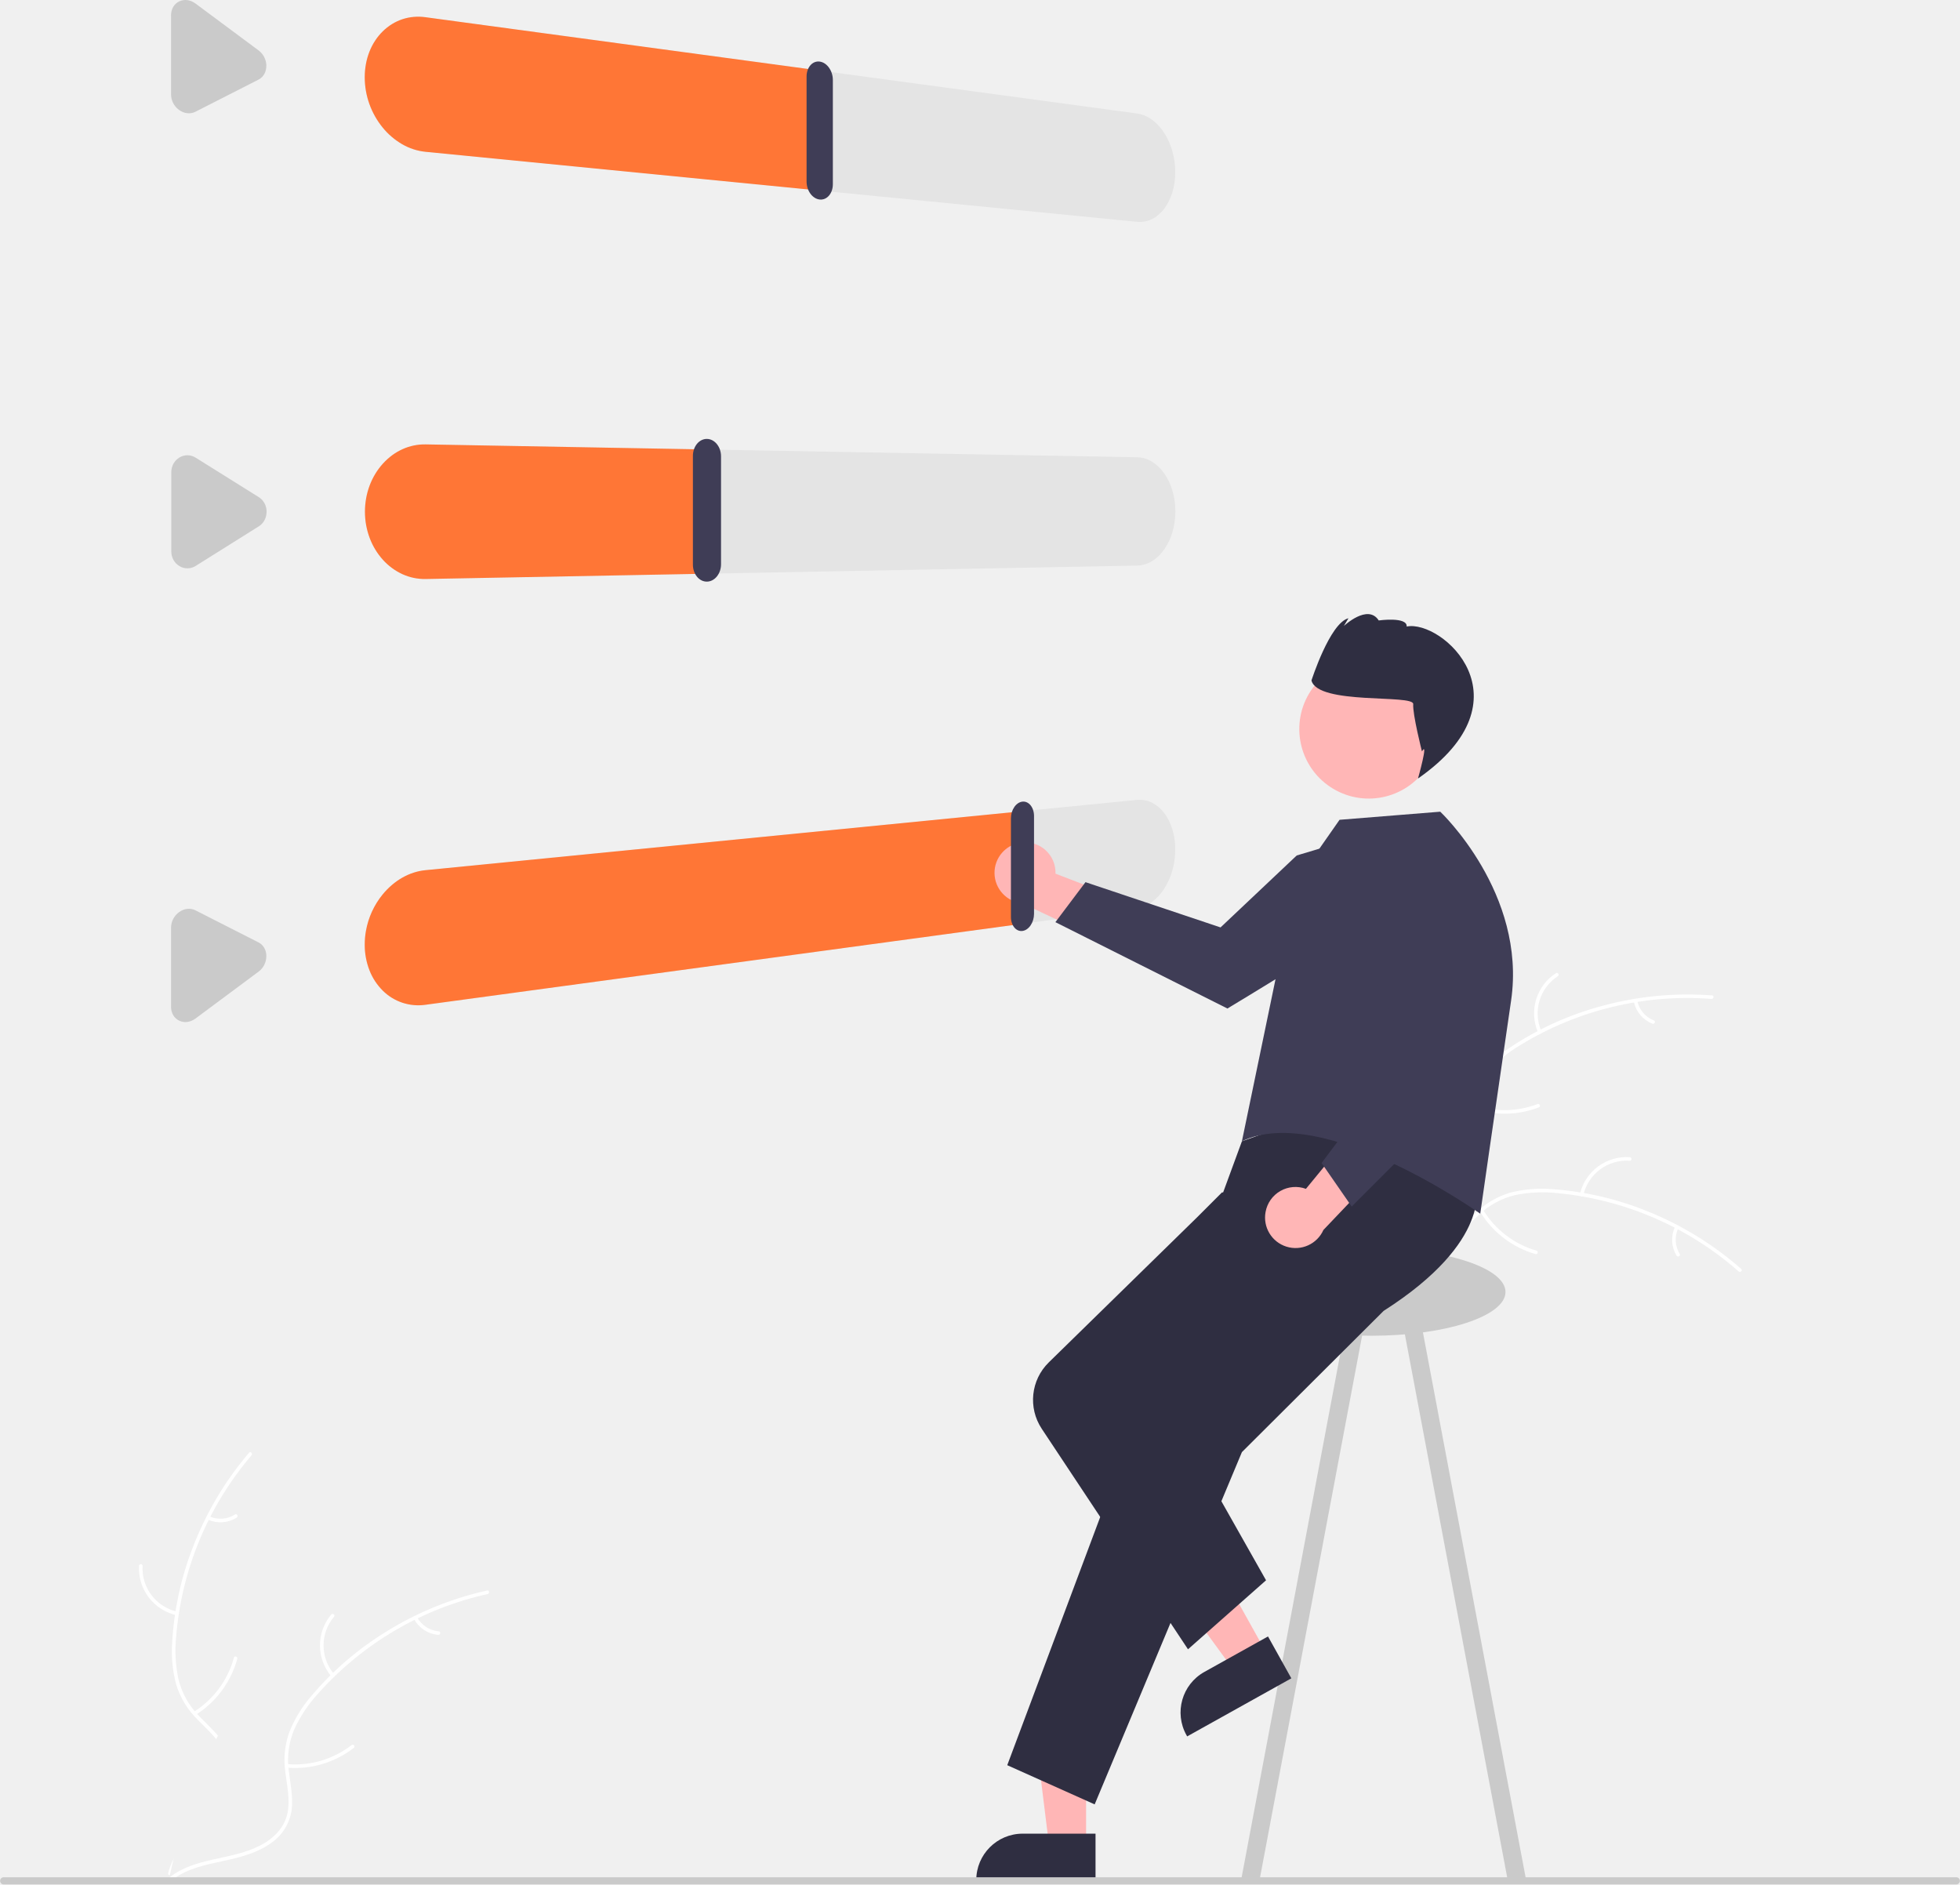
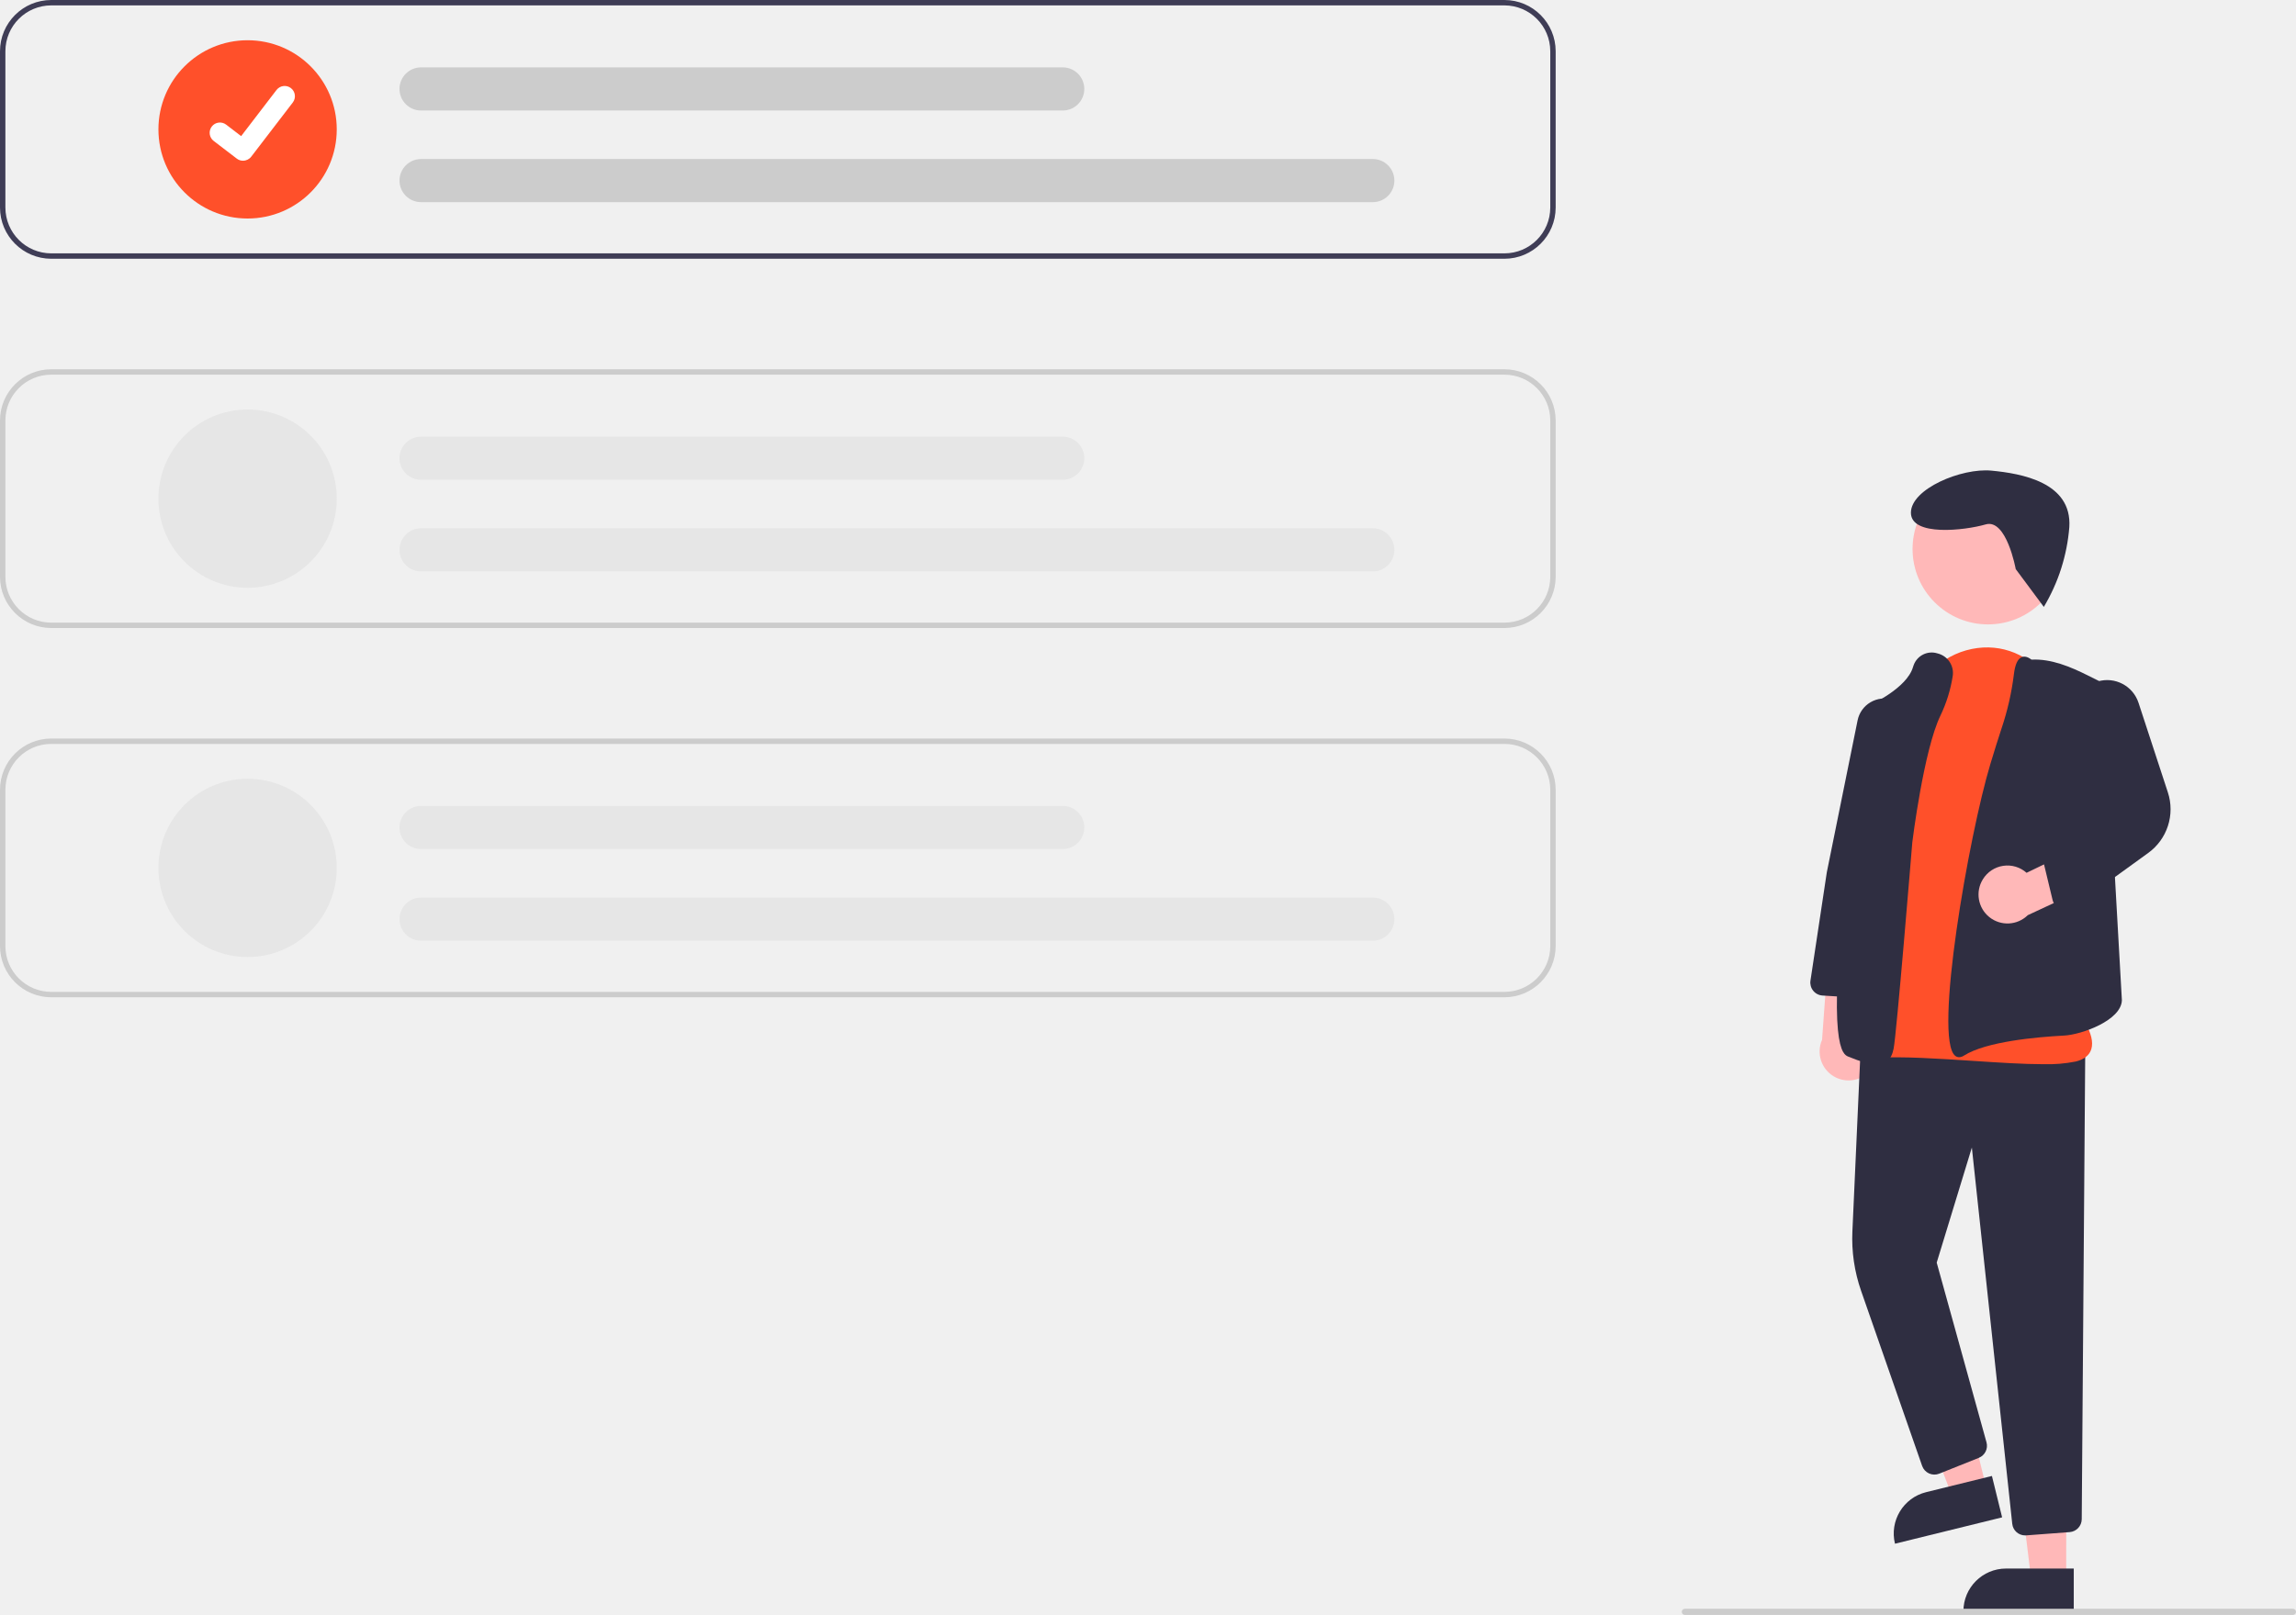
- <svg xmlns="http://www.w3.org/2000/svg" id="bc457e6d-8992-4eba-9feb-a168cf120bbe" data-name="Layer 1" width="649.675" height="624.542" viewBox="0 0 649.675 624.542">
-   <path d="M766.197,469.757c23.206-13.572,54.13-16.408,76.483-1.473a123.863,123.863,0,0,0-67.544,51.668c-6.025,9.53-11.734,20.757-22.434,24.311-6.658,2.212-14.089.848-20.41-2.194-6.321-3.043-11.741-7.64-17.084-12.187l-1.706-.394C726.412,505.908,742.991,483.329,766.197,469.757Z" transform="translate(-275.1623 -137.7292)" fill="#f0f0f0" />
-   <path d="M842.433,468.791a105.87,105.87,0,0,0-63.317,15.293,45.591,45.591,0,0,0-11.024,9.084,26.148,26.148,0,0,0-5.683,12.534c-.777,4.285-1.076,8.758-2.882,12.779a16.011,16.011,0,0,1-9.907,8.562c-5.344,1.756-10.999,1.487-16.521,1.031-6.131-.505-12.491-1.128-18.361,1.154-.711.276-1.099-.843-.388-1.119,10.213-3.97,21.168.513,31.657-1.375,4.894-.881,9.553-3.243,11.967-7.772,2.111-3.961,2.423-8.573,3.173-12.918a27.902,27.902,0,0,1,5.1-12.462,42.148,42.148,0,0,1,10.634-9.475,102.713,102.713,0,0,1,29.35-13.004,107.747,107.747,0,0,1,36.432-3.473c.758.058.524,1.22-.23,1.163Z" transform="translate(-275.1623 -137.7292)" fill="#fff" />
-   <path d="M785.005,479.981a15.884,15.884,0,0,1,5.871-19.712c.64-.414,1.313.562.672.976a14.708,14.708,0,0,0-5.424,18.348c.311.696-.811,1.081-1.119.388Z" transform="translate(-275.1623 -137.7292)" fill="#fff" />
-   <path d="M762.517,503.477a30.615,30.615,0,0,0,22.311.148c.712-.274,1.1.846.388,1.119a31.844,31.844,0,0,1-23.216-.201c-.709-.285-.188-1.35.517-1.066Z" transform="translate(-275.1623 -137.7292)" fill="#fff" />
-   <path d="M817.863,469.43a8.991,8.991,0,0,0,5.52,6.505c.712.276.191,1.34-.517,1.066a10.075,10.075,0,0,1-6.122-7.183.612.612,0,0,1,.365-.754.595.595,0,0,1,.754.365Z" transform="translate(-275.1623 -137.7292)" fill="#fff" />
-   <path d="M851.946,558.833c-.449-.16-.899-.319-1.357-.473a118.408,118.408,0,0,0-18.586-4.845c-.487-.093-.982-.181-1.471-.26a124.827,124.827,0,0,0-45.946,1.011,121.223,121.223,0,0,0-17.68,5.163c-7.946,2.993-16.324,6.87-24.553,7.058a20.795,20.795,0,0,1-2.573-.072L713.153,531.601c-.021-.109-.05-.213-.071-.323l-1.127-1.341c.289-.132.591-.264.88-.396.167-.078.341-.147.508-.225.113-.049.227-.098.327-.149.038-.017.076-.033.105-.043.1-.051.197-.088.289-.132q2.534-1.107,5.092-2.182c.008-.006.008-.006.022-.004,13.008-5.429,26.583-9.819,40.393-12.009.416-.066.839-.138,1.266-.188a115.674,115.674,0,0,1,18.83-1.322,102.261,102.261,0,0,1,10.325.677,85.037,85.037,0,0,1,25.589,7.219c16.143,7.444,29.726,19.969,35.905,36.393C851.644,557.994,851.796,558.407,851.946,558.833Z" transform="translate(-275.1623 -137.7292)" fill="#f0f0f0" />
-   <path d="M851.444,559.093A105.87,105.87,0,0,0,791.682,533.182a45.591,45.591,0,0,0-14.271.616,26.149,26.149,0,0,0-12.083,6.586c-3.2,2.953-6.132,6.345-9.995,8.468a16.011,16.011,0,0,1-13.065.872c-5.324-1.815-9.678-5.435-13.812-9.123-4.591-4.095-9.294-8.421-15.355-10.133-.734-.207-.369-1.335.364-1.128,10.545,2.979,16.592,13.154,26.104,17.961,4.438,2.243,9.58,3.162,14.234.999,4.07-1.892,7.096-5.386,10.311-8.404a27.903,27.903,0,0,1,11.575-6.88,42.148,42.148,0,0,1,14.195-1.163,102.713,102.713,0,0,1,31.264,7.288,107.747,107.747,0,0,1,31.18,19.161c.571.503-.316,1.29-.883.79Z" transform="translate(-275.1623 -137.7292)" fill="#fff" />
-   <path d="M798.854,533.452a15.884,15.884,0,0,1,16.556-12.204.593.593,0,0,1-.051,1.184,14.708,14.708,0,0,0-15.377,11.384c-.171.743-1.298.375-1.128-.364Z" transform="translate(-275.1623 -137.7292)" fill="#fff" />
-   <path d="M766.753,538.674a30.615,30.615,0,0,0,17.725,13.55c.734.21.369,1.337-.364,1.128a31.844,31.844,0,0,1-18.416-14.138c-.394-.654.663-1.191,1.055-.54Z" transform="translate(-275.1623 -137.7292)" fill="#fff" />
-   <path d="M831.442,544.811a8.991,8.991,0,0,0,.491,8.517c.402.649-.655,1.185-1.055.54a10.075,10.075,0,0,1-.564-9.421.612.612,0,0,1,.746-.382.595.595,0,0,1,.382.746Z" transform="translate(-275.1623 -137.7292)" fill="#fff" />
-   <path d="M314.35,682.2c2.723-26.745,18.667-53.393,43.91-62.639a123.863,123.863,0,0,0,1.901,85.019c4.144,10.486,9.845,21.717,6.406,32.454-2.14,6.681-7.623,11.879-13.808,15.19-6.185,3.311-13.094,4.978-19.917,6.612l-1.324,1.146C320.087,735.649,311.627,708.945,314.35,682.2Z" transform="translate(-275.1623 -137.7292)" fill="#f0f0f0" />
-   <path d="M358.523,620.059A105.87,105.87,0,0,0,333.538,680.214a45.591,45.591,0,0,0,.836,14.26,26.148,26.148,0,0,0,6.772,11.98c3.002,3.154,6.439,6.034,8.622,9.863a16.011,16.011,0,0,1,1.073,13.05c-1.733,5.351-5.285,9.76-8.909,13.951-4.023,4.653-8.276,9.423-9.895,15.51-.196.737-1.329.39-1.133-.346,2.816-10.589,12.897-16.793,17.556-26.378,2.174-4.473,3.014-9.627.779-14.248-1.954-4.04-5.495-7.012-8.563-10.18a27.902,27.902,0,0,1-7.058-11.467,42.148,42.148,0,0,1-1.382-14.175,102.712,102.712,0,0,1,6.804-31.373,107.747,107.747,0,0,1,18.678-31.472c.494-.578,1.294.296.804.871Z" transform="translate(-275.1623 -137.7292)" fill="#fff" />
-   <path d="M333.697,673.038a15.884,15.884,0,0,1-12.458-16.365.593.593,0,0,1,1.185.033,14.708,14.708,0,0,0,11.62,15.2c.745.16.395,1.292-.346,1.133Z" transform="translate(-275.1623 -137.7292)" fill="#fff" />
-   <path d="M339.414,705.055a30.615,30.615,0,0,0,13.275-17.932c.199-.737,1.332-.39,1.133.346a31.844,31.844,0,0,1-13.852,18.632c-.648.404-1.201-.644-.556-1.046Z" transform="translate(-275.1623 -137.7292)" fill="#fff" />
-   <path d="M344.551,640.279a8.991,8.991,0,0,0,8.509-.622c.643-.412,1.195.637.556,1.046a10.075,10.075,0,0,1-9.411.709.612.612,0,0,1-.393-.74.595.595,0,0,1,.74-.393Z" transform="translate(-275.1623 -137.7292)" fill="#fff" />
-   <path d="M436.855,665.471c-.394.269-.788.538-1.182.817a118.407,118.407,0,0,0-14.873,12.154c-.363.338-.725.686-1.077,1.034a124.827,124.827,0,0,0-26.276,37.705,121.223,121.223,0,0,0-6.256,17.324c-2.268,8.183-4.077,17.235-8.778,23.991a20.795,20.795,0,0,1-1.575,2.036l-43.819.976c-.101-.048-.202-.086-.303-.133l-1.748.119c.063-.311.136-.633.199-.945.036-.181.082-.362.118-.543.027-.121.055-.241.072-.352.009-.04.018-.08.027-.111.018-.11.046-.211.063-.311q.6-2.699,1.24-5.399c-0-.01-0-.01.009-.02,3.286-13.707,7.745-27.259,14.119-39.704.192-.374.383-.759.595-1.134A115.674,115.674,0,0,1,357.448,696.988a102.261,102.261,0,0,1,6.635-7.94A85.037,85.037,0,0,1,385.002,672.638c15.531-8.648,33.656-12.233,50.565-7.538C435.999,665.22,436.423,665.341,436.855,665.471Z" transform="translate(-275.1623 -137.7292)" fill="#f0f0f0" />
-   <path d="M436.769,666.03a105.87,105.87,0,0,0-56.167,32.988,45.592,45.592,0,0,0-7.918,11.889,26.149,26.149,0,0,0-1.806,13.643c.498,4.326,1.508,8.694.946,13.066a16.011,16.011,0,0,1-7,11.066c-4.605,3.229-10.096,4.611-15.513,5.776-6.014,1.293-12.282,2.541-17.238,6.426-.601.471-1.296-.489-.696-.959,8.624-6.759,20.408-5.644,29.899-10.492,4.429-2.262,8.203-5.872,9.2-10.907.872-4.402-.166-8.907-.708-13.283a27.902,27.902,0,0,1,1.269-13.406,42.148,42.148,0,0,1,7.431-12.15,102.713,102.713,0,0,1,24.322-20.953,107.747,107.747,0,0,1,33.862-13.883c.743-.165.855,1.016.117,1.179Z" transform="translate(-275.1623 -137.7292)" fill="#fff" />
-   <path d="M385.05,693.384a15.884,15.884,0,0,1-.094-20.568c.493-.582,1.42.157.926.739a14.708,14.708,0,0,0,.127,19.132c.499.576-.463,1.269-.959.696Z" transform="translate(-275.1623 -137.7292)" fill="#fff" />
-   <path d="M370.337,722.389a30.615,30.615,0,0,0,21.396-6.325c.602-.469,1.298.491.696.959a31.844,31.844,0,0,1-22.278,6.537c-.761-.067-.571-1.237.186-1.17Z" transform="translate(-275.1623 -137.7292)" fill="#fff" />
-   <path d="M413.44,673.762a8.991,8.991,0,0,0,7.168,4.626c.761.058.571,1.228-.186,1.17a10.075,10.075,0,0,1-7.941-5.1.612.612,0,0,1,.131-.827.595.595,0,0,1,.827.131Z" transform="translate(-275.1623 -137.7292)" fill="#fff" />
-   <g id="a319387a-1074-4617-a9d7-8c11a1aba957" data-name="Group 1">
-     <path id="a64f6941-3d46-45f6-b9a5-e3f4c7441463" data-name="Path 1" d="M652.068,211.239l-235.885-23.202a19.356,19.356,0,0,1-7.747-2.529,23.475,23.475,0,0,1-6.407-5.48,26.432,26.432,0,0,1-5.97-16.648,24.494,24.494,0,0,1,.393-4.409,22.071,22.071,0,0,1,1.153-4.079,20.066,20.066,0,0,1,1.872-3.648,18.693,18.693,0,0,1,2.549-3.12,17.388,17.388,0,0,1,3.084-2.421,16.345,16.345,0,0,1,7.171-2.371,17.581,17.581,0,0,1,3.9.1l235.887,31.908a10.9,10.9,0,0,1,4.959,2.077,16.391,16.391,0,0,1,4.017,4.352,22.493,22.493,0,0,1,2.692,5.987,25.378,25.378,0,0,1,.984,7.011,24.548,24.548,0,0,1-.24,3.454,21.703,21.703,0,0,1-.706,3.222,18.666,18.666,0,0,1-1.151,2.92,15.784,15.784,0,0,1-1.577,2.547,12.858,12.858,0,0,1-1.925,2.037,10.412,10.412,0,0,1-2.173,1.42,9.054,9.054,0,0,1-4.881.871Z" transform="translate(-275.1623 -137.7292)" fill="#e4e4e4" />
-     <path id="f573f903-41a4-475b-90ae-b1e8d0598757" data-name="Path 2" d="M547.224,200.927l-131.041-12.89a19.356,19.356,0,0,1-7.747-2.529,23.475,23.475,0,0,1-6.407-5.48,26.432,26.432,0,0,1-5.97-16.648,24.494,24.494,0,0,1,.393-4.409,22.071,22.071,0,0,1,1.153-4.079,20.066,20.066,0,0,1,1.872-3.648,18.693,18.693,0,0,1,2.549-3.12,17.388,17.388,0,0,1,3.084-2.421,16.345,16.345,0,0,1,7.171-2.371,17.581,17.581,0,0,1,3.9.1l131.04,17.729Z" transform="translate(-275.1623 -137.7292)" fill="#ff7636" />
-     <path id="b9dc6a73-2ff5-489e-a572-426ec7a03266" data-name="Path 3" d="M546.889,203.856a3.866,3.866,0,0,1-1.7-.6,5.177,5.177,0,0,1-1.386-1.313,6.526,6.526,0,0,1-.94-1.847,7.057,7.057,0,0,1-.346-2.182v-34.846a6.323,6.323,0,0,1,.345-2.1,4.88,4.88,0,0,1,.941-1.625,3.693,3.693,0,0,1,1.39-1,3.323,3.323,0,0,1,1.7-.2,4.007,4.007,0,0,1,1.69.666,5.458,5.458,0,0,1,1.374,1.37,6.8,6.8,0,0,1,.928,1.87,7.163,7.163,0,0,1,.34,2.177v34.565a6.425,6.425,0,0,1-.34,2.1,5.1,5.1,0,0,1-.928,1.652,3.879,3.879,0,0,1-1.378,1.045A3.365,3.365,0,0,1,546.889,203.856Z" transform="translate(-275.1623 -137.7292)" fill="#3f3d56" />
-     <path id="b44bc342-b83f-44d8-9fe9-a8f7383873d1" data-name="Path 4" d="M337.269,175.253a5.175,5.175,0,0,1-.693-.119,5.475,5.475,0,0,1-.687-.216,5.837,5.837,0,0,1-.672-.311,6.249,6.249,0,0,1-.65-.406,6.47,6.47,0,0,1-2.526-3.715,6.353,6.353,0,0,1-.185-1.525v-26.166a5.835,5.835,0,0,1,.185-1.479,5.077,5.077,0,0,1,.535-1.3,4.6,4.6,0,0,1,1.992-1.825,4.708,4.708,0,0,1,1.321-.407,4.9,4.9,0,0,1,1.38-.012,5.428,5.428,0,0,1,1.377.374,6.2,6.2,0,0,1,1.312.75l20.898,15.525a6.391,6.391,0,0,1,1.02.948,6.463,6.463,0,0,1,1.311,2.4,6.385,6.385,0,0,1,.245,1.361.87.87,0,0,0,.007.11.435.435,0,0,1,0,.11v.221a5.857,5.857,0,0,1-.176,1.445,5.11,5.11,0,0,1-.51,1.273,4.647,4.647,0,0,1-.815,1.05,4.542,4.542,0,0,1-1.082.776l-20.9,10.641a4.82,4.82,0,0,1-.645.271,4.771,4.771,0,0,1-.668.173,4.82,4.82,0,0,1-.684.075A4.948,4.948,0,0,1,337.269,175.253Z" transform="translate(-275.1623 -137.7292)" fill="#cacaca" />
+ <svg xmlns="http://www.w3.org/2000/svg" width="747.62" height="526" viewBox="0 0 747.62 526" id="currentIllo" class="injected-svg DownloadModal__ImageFile-sc-p17csy-5 iIfSkb grid_media">
+   <g id="Group_33" data-name="Group 33" transform="translate(-227 -187)">
+     <path id="Path_498-2103" data-name="Path 498" d="M835.627,535.188a9.377,9.377,0,0,0-3.1-14.04l1.853-21.348-12.7-4.29-2.194,30.184a9.428,9.428,0,0,0,16.138,9.495Z" transform="translate(0.81)" fill="#ffb8b8" />
+     <path id="Path_499-2104" data-name="Path 499" d="M672.8,514.162H661.373l-5.437-44.1h16.873Z" transform="translate(227 187)" fill="#ffb8b8" />
+     <path id="Path_500-2105" data-name="Path 500" d="M653.207,510.894h22.048v13.882h-35.93a13.882,13.882,0,0,1,13.882-13.882Z" transform="translate(227 187)" fill="#2f2e41" />
+     <path id="Path_501-2106" data-name="Path 501" d="M646.855,484.9l-11.1,2.728-15.806-41.523,16.385-4.027Z" transform="translate(227 187)" fill="#ffb8b8" />
+     <path id="Path_502-2107" data-name="Path 502" d="M854.772,672.232H876.82v13.882H840.89a13.882,13.882,0,0,1,13.882-13.882Z" transform="matrix(0.971, -0.239, 0.239, 0.971, -136.446, 224.563)" fill="#2f2e41" />
+     <path id="Path_503-2108" data-name="Path 503" d="M885.615,687.1a4.21,4.21,0,0,1-4.2-3.779L868.263,560.771l-11.447,37.476,16.213,58.533a4.225,4.225,0,0,1-2.505,5.056l-12.89,5.156a4.23,4.23,0,0,1-5.565-2.536L832.2,607.448a51.611,51.611,0,0,1-2.835-19.395l2.773-61.523,73.043,3.093-1.14,152.215a4.254,4.254,0,0,1-3.912,4.186l-14.185,1.069Q885.778,687.1,885.615,687.1Z" transform="translate(0.81)" fill="#2f2e41" />
+     <circle id="Ellipse_83" data-name="Ellipse 83" cx="24.561" cy="24.561" r="24.561" transform="translate(849.767 341.252)" fill="#ffb8b8" />
+     <path id="Path_504-2109" data-name="Path 504" d="M891.58,533.625c-6.468,0-14.5-.529-22.817-1.076-11.36-.748-23.106-1.521-31.875-1.013a6.966,6.966,0,0,1-6.232-2.714c-9.039-11.574,4.9-56.708,5.5-58.623L847.5,419.731l.488.11-.488-.11c2.5-11.1,10.471-19.288,20.813-21.368,9.68-1.944,19.043,1.931,25.048,10.375q.478.672.955,1.379c19.552,28.957,8.493,100.9,7.752,105.539,1.033,1.237,6.618,8.232,5.083,13.091-.625,1.977-2.321,3.324-5.042,4a47.006,47.006,0,0,1-10.532.875Z" transform="translate(0.81)" fill="#ff502a" />
+     <path id="Path_505-2110" data-name="Path 505" d="M837.284,533.647c-2.225,0-5.226-.821-9.272-2.5-1.739-.724-7.031-2.925-.606-59.072,3.156-27.58,7.677-54.968,7.722-55.241l.043-.264.244-.11c.116-.053,11.662-5.345,13.67-12.146q.1-.353.234-.685a6.244,6.244,0,0,1,7.754-3.808,6.561,6.561,0,0,1,4.942,7.488,46.021,46.021,0,0,1-3.991,12.792c-5.433,11.21-9.114,40.928-9.15,41.227-.208,2.538-5.138,62.672-6.088,67.235-.332,1.594-.942,3.544-2.733,4.49a5.842,5.842,0,0,1-2.767.6Z" transform="translate(0.81)" fill="#2f2e41" />
+     <path id="Path_506-2111" data-name="Path 506" d="M864.115,531.343a2.018,2.018,0,0,1-1.239-.425c-7.226-5.491,4.468-72.051,11.4-95.016,1.389-4.6,2.625-8.537,3.676-11.706h0a89.255,89.255,0,0,0,3.989-17.506c.382-3.226,1.211-5.068,2.537-5.633.921-.393,2-.126,3.22.793,6.407-.316,12.632,2.3,18.4,5.181l5.192,2.59,5.826,103.149c-.165,6.583-13.141,11.23-18.8,11.527-9.089.477-25.41,1.957-32.6,6.509a3.005,3.005,0,0,1-1.6.536Z" transform="translate(0.81)" fill="#2f2e41" />
+     <path id="Path_507-2112" data-name="Path 507" d="M831.659,511.989c-.086,0-.172,0-.259-.008l-11.768-.724a4.229,4.229,0,0,1-3.923-4.853l5.325-35.279,10.024-49.5a8.879,8.879,0,0,1,11.362-6.709h0a8.928,8.928,0,0,1,6.108,9.879l-7.964,49.6-4.715,33.947a4.251,4.251,0,0,1-4.191,3.647Z" transform="translate(0.81)" fill="#2f2e41" />
+     <path id="Path_508-2113" data-name="Path 508" d="M871.86,473.374a9.377,9.377,0,0,1,14.225-2.093l19.295-9.32,8.524,10.344-27.433,12.779a9.428,9.428,0,0,1-14.611-11.71Z" transform="translate(0.81)" fill="#ffb8b8" />
+     <path id="Path_509-2114" data-name="Path 509" d="M898.664,483.383a4.232,4.232,0,0,1-4.114-3.241l-2.8-11.65a4.211,4.211,0,0,1,1.94-4.619l16.9-10.116-8.64-31.634a10.753,10.753,0,0,1,20.593-6.181l9.539,29.125a17.576,17.576,0,0,1-6.421,19.773L901.141,482.58A4.224,4.224,0,0,1,898.664,483.383Z" transform="translate(0.81)" fill="#2f2e41" />
+     <path id="Path_511-2115" data-name="Path 511" d="M716.064,187H242.87a16.7,16.7,0,0,0-16.68,16.68V254.6a16.7,16.7,0,0,0,16.68,16.68H716.064a16.7,16.7,0,0,0,16.68-16.68V203.68A16.7,16.7,0,0,0,716.064,187Zm14.924,67.6a14.946,14.946,0,0,1-14.924,14.924H242.87A14.946,14.946,0,0,1,227.946,254.6V203.68a14.946,14.946,0,0,1,14.924-14.924H716.064a14.946,14.946,0,0,1,14.924,14.924Z" transform="translate(0.81)" fill="#3f3d56" />
+     <path id="Path_512-2116" data-name="Path 512" d="M716.064,391.553H242.87a16.7,16.7,0,0,1-16.68-16.68V323.954a16.7,16.7,0,0,1,16.68-16.68H716.064a16.7,16.7,0,0,1,16.68,16.68v50.919a16.7,16.7,0,0,1-16.68,16.68ZM242.87,309.03a14.941,14.941,0,0,0-14.924,14.924v50.919A14.941,14.941,0,0,0,242.87,389.8H716.064a14.941,14.941,0,0,0,14.925-14.924V323.954a14.941,14.941,0,0,0-14.924-14.924Z" transform="translate(0.81)" fill="#ccc" />
+     <path id="Path_513-2117" data-name="Path 513" d="M716.064,511.827H242.87a16.7,16.7,0,0,1-16.68-16.68V444.228a16.7,16.7,0,0,1,16.68-16.68H716.064a16.7,16.7,0,0,1,16.68,16.68v50.919a16.7,16.7,0,0,1-16.68,16.68ZM242.87,429.3a14.941,14.941,0,0,0-14.924,14.924v50.919a14.941,14.941,0,0,0,14.924,14.925H716.064a14.941,14.941,0,0,0,14.925-14.924V444.228A14.941,14.941,0,0,0,716.064,429.3Z" transform="translate(0.81)" fill="#ccc" />
+     <path id="Path_514-2118" data-name="Path 514" d="M306.809,258.172a29.032,29.032,0,1,1,29.032-29.032,29.032,29.032,0,0,1-29.032,29.032Z" transform="translate(0.81)" fill="#ff502a" />
+     <path id="Path_515-2119" data-name="Path 515" d="M673.2,252.843h-309.9a7.023,7.023,0,0,1,0-14.047H673.2a7.023,7.023,0,0,1,0,14.047Z" transform="translate(0.81)" fill="#ccc" />
+     <path id="Path_516-2120" data-name="Path 516" d="M572.235,222.994H363.293a7.023,7.023,0,1,1,0-14.047H572.235a7.023,7.023,0,0,1,0,14.047Z" transform="translate(0.81)" fill="#ccc" />
+     <path id="Path_517-2121" data-name="Path 517" d="M306.809,378.445a29.032,29.032,0,1,1,29.032-29.032,29.032,29.032,0,0,1-29.032,29.032Z" transform="translate(0.81)" fill="#e6e6e6" />
+     <path id="Path_518-2122" data-name="Path 518" d="M673.2,373.117h-309.9a7.023,7.023,0,1,1,0-14.047H673.2a7.023,7.023,0,0,1,0,14.047Z" transform="translate(0.81)" fill="#e6e6e6" />
+     <path id="Path_519-2123" data-name="Path 519" d="M572.235,343.268H363.293a7.023,7.023,0,1,1,0-14.047H572.235a7.023,7.023,0,0,1,0,14.047Z" transform="translate(0.81)" fill="#e6e6e6" />
+     <path id="Path_520-2124" data-name="Path 520" d="M306.809,498.719a29.032,29.032,0,1,1,29.032-29.032,29.032,29.032,0,0,1-29.032,29.032Z" transform="translate(0.81)" fill="#e6e6e6" />
+     <path id="Path_521-2125" data-name="Path 521" d="M673.2,493.391h-309.9a7.023,7.023,0,1,1,0-14.047H673.2a7.023,7.023,0,1,1,0,14.047Z" transform="translate(0.81)" fill="#e6e6e6" />
+     <path id="Path_522-2126" data-name="Path 522" d="M572.235,463.542H363.293a7.023,7.023,0,1,1,0-14.047H572.235a7.023,7.023,0,0,1,0,14.047Z" transform="translate(0.81)" fill="#e6e6e6" />
+     <path id="Path_395-2127" data-name="Path 395" d="M305.327,239.352a3.321,3.321,0,0,1-2-.664l-.036-.027-7.525-5.756a3.344,3.344,0,1,1,4.069-5.308l4.874,3.738,11.517-15.026a3.343,3.343,0,0,1,4.686-.619h0l-.071.1.073-.1a3.347,3.347,0,0,1,.618,4.687l-13.547,17.666a3.345,3.345,0,0,1-2.66,1.3Z" transform="translate(0.81)" fill="#fff" />
+     <path id="Path_523-2128" data-name="Path 523" d="M972.81,713h-198a1,1,0,0,1,0-2h198a1,1,0,0,1,0,2Z" transform="translate(0.81)" fill="#ccc" />
+     <path id="Path_561-2129" data-name="Path 561" d="M782.606,412.94s-9.448-13.874-14.855-9.306-20.567,13.529-23.761,6.436,9.082-20.086,18.347-23.193,25.534-7.235,30.637,6.463a59.9,59.9,0,0,1,2.994,27.124Z" transform="matrix(0.914, 0.407, -0.407, 0.914, 336.122, -323.588)" fill="#2f2e41" />
  </g>
-   <g id="ed5e4939-ca06-4842-8bf9-38ff7399ab22" data-name="Group 2">
-     <path id="ad4c3588-958a-44e3-8958-86383ba49959" data-name="Path 5" d="M652.114,325.174l-235.86,4.448a17.751,17.751,0,0,1-7.746-1.621,19.823,19.823,0,0,1-6.407-4.729,22.654,22.654,0,0,1-4.361-7.141,24.918,24.918,0,0,1,0-17.613,22.676,22.676,0,0,1,4.361-7.143,19.845,19.845,0,0,1,6.407-4.735,17.76,17.76,0,0,1,7.746-1.626l235.86,4.263a9.771,9.771,0,0,1,4.959,1.5,13.779,13.779,0,0,1,4.016,3.873,19.692,19.692,0,0,1,2.691,5.671,24.663,24.663,0,0,1,0,13.792,19.711,19.711,0,0,1-2.691,5.674,13.8,13.8,0,0,1-4.016,3.885A9.776,9.776,0,0,1,652.114,325.174Z" transform="translate(-275.1623 -137.7292)" fill="#e4e4e4" />
-     <path id="b33bc1e4-6ad7-49be-b233-6aeb4dd08a7d" data-name="Path 6" d="M508.441,327.884l-92.187,1.738a17.751,17.751,0,0,1-7.746-1.621,19.823,19.823,0,0,1-6.407-4.729,22.654,22.654,0,0,1-4.361-7.141,24.613,24.613,0,0,1-1.608-8.806,25.265,25.265,0,0,1,.393-4.455,24.164,24.164,0,0,1,1.153-4.213,23.08,23.08,0,0,1,1.872-3.867,22.153,22.153,0,0,1,2.548-3.419,20.659,20.659,0,0,1,3.084-2.787,18.906,18.906,0,0,1,3.45-2.01,17.8,17.8,0,0,1,7.622-1.56l92.187,1.666Z" transform="translate(-275.1623 -137.7292)" fill="#ff7636" />
-     <path id="f48897ce-ac32-418c-8d3c-67ca4382e4e0" data-name="Path 7" d="M509.518,330.491a3.878,3.878,0,0,1-1.816-.41,4.634,4.634,0,0,1-1.488-1.194,5.792,5.792,0,0,1-1.007-1.8,6.7,6.7,0,0,1-.37-2.214v-36.06a6.7,6.7,0,0,1,.37-2.216,5.79,5.79,0,0,1,1.007-1.8,4.633,4.633,0,0,1,1.488-1.19,3.878,3.878,0,0,1,1.816-.41,3.974,3.974,0,0,1,1.81.486,4.875,4.875,0,0,1,1.475,1.247,6.044,6.044,0,0,1,.993,1.822,6.81,6.81,0,0,1,.364,2.211v35.76a6.812,6.812,0,0,1-.364,2.211,6.046,6.046,0,0,1-.993,1.823,4.875,4.875,0,0,1-1.475,1.249A3.974,3.974,0,0,1,509.518,330.491Z" transform="translate(-275.1623 -137.7292)" fill="#3f3d56" />
-     <path id="b8c06ef9-eeb4-4e99-947d-47e1efa9800c" data-name="Path 8" d="M337.349,326.088a5.007,5.007,0,0,1-1.38-.173,5.139,5.139,0,0,1-.672-.232,5.347,5.347,0,0,1-.649-.33,5.444,5.444,0,0,1-1.138-.9,5.5,5.5,0,0,1-.853-1.16,5.727,5.727,0,0,1-.535-1.36,6.085,6.085,0,0,1-.185-1.5v-26.166a6.087,6.087,0,0,1,.185-1.5,5.731,5.731,0,0,1,.535-1.358,5.417,5.417,0,0,1,1.992-2.059,5.256,5.256,0,0,1,1.321-.567,5.013,5.013,0,0,1,2.756.039,5.386,5.386,0,0,1,1.311.597l20.9,13.074.075.048.075.049.074.05.073.051a5.379,5.379,0,0,1,.913.836,5.506,5.506,0,0,1,.7,1.017,5.737,5.737,0,0,1,.463,1.161,6.038,6.038,0,0,1,.21,1.268v.365a6.1,6.1,0,0,1-.176,1.465,5.754,5.754,0,0,1-.51,1.332,5.5,5.5,0,0,1-.814,1.145,5.377,5.377,0,0,1-1.091.9l-20.892,13.097a5.486,5.486,0,0,1-.644.347,5.255,5.255,0,0,1-.668.251,5.101,5.101,0,0,1-.684.155A5.015,5.015,0,0,1,337.349,326.088Z" transform="translate(-275.1623 -137.7292)" fill="#cacaca" />
-   </g>
-   <path id="b462dce5-9b01-4b3d-8b91-2a1db41ed251" data-name="Path 9" d="M652.068,438.728l-235.885,32.007a16.668,16.668,0,0,1-14.155-4.7,19.371,19.371,0,0,1-4.362-6.631,23.126,23.126,0,0,1-1.607-8.615,26.439,26.439,0,0,1,5.97-16.65,23.489,23.489,0,0,1,6.407-5.483,19.364,19.364,0,0,1,7.747-2.532l235.885-23.294a9.038,9.038,0,0,1,4.959.916,11.607,11.607,0,0,1,4.017,3.412,17.163,17.163,0,0,1,2.692,5.357,23,23,0,0,1,.984,6.781,25.382,25.382,0,0,1-.984,7.011,22.5,22.5,0,0,1-2.692,5.988,16.4,16.4,0,0,1-4.017,4.354A10.9,10.9,0,0,1,652.068,438.728Z" transform="translate(-275.1623 -137.7292)" fill="#e4e4e4" />
-   <path id="aa3c64d8-5563-4d05-b78c-2abe85ac0fb1" data-name="Path 10" d="M614.978,443.76l-198.795,26.974a16.668,16.668,0,0,1-14.155-4.7,19.37,19.37,0,0,1-4.362-6.631,23.126,23.126,0,0,1-1.607-8.611,26.047,26.047,0,0,1,.393-4.5,26.332,26.332,0,0,1,5.574-12.157,24.599,24.599,0,0,1,3.084-3.143,22.152,22.152,0,0,1,3.449-2.417,20.131,20.131,0,0,1,3.721-1.636,18.723,18.723,0,0,1,3.9-.815l198.798-19.632Z" transform="translate(-275.1623 -137.7292)" fill="#ff7636" />
-   <path id="b26b52bd-87f8-4a7b-abf9-07c8514958b4" data-name="Path 12" d="M337.268,476.42a5,5,0,0,1-.693.043,4.806,4.806,0,0,1-.686-.054,4.7,4.7,0,0,1-1.321-.407,4.6,4.6,0,0,1-1.992-1.829,5.075,5.075,0,0,1-.535-1.3,5.833,5.833,0,0,1-.185-1.473v-26.17a6.353,6.353,0,0,1,.185-1.522,6.477,6.477,0,0,1,2.527-3.716,6.034,6.034,0,0,1,1.321-.717,5.332,5.332,0,0,1,1.38-.335,4.888,4.888,0,0,1,1.377.052,4.773,4.773,0,0,1,1.31.443l20.9,10.633.076.039.075.041.074.042.073.043a4.523,4.523,0,0,1,.87.686,4.646,4.646,0,0,1,.678.872,5.012,5.012,0,0,1,.469,1.029,5.576,5.576,0,0,1,.244,1.157q.008.078.014.156t.01.158q0,.079.006.159a1.082,1.082,0,0,1,0,.161,6.363,6.363,0,0,1-.176,1.486,6.467,6.467,0,0,1-1.313,2.634,6.387,6.387,0,0,1-1.1,1.031l-20.9,15.533a6.43,6.43,0,0,1-.645.422,5.981,5.981,0,0,1-.668.329,5.594,5.594,0,0,1-.684.235A5.271,5.271,0,0,1,337.268,476.42Z" transform="translate(-275.1623 -137.7292)" fill="#cacaca" />
-   <path d="M613.544,416.989a10.056,10.056,0,0,1,11.484,10.289l33.35,12.837-15.109,10.795L613.915,437.066a10.11,10.11,0,0,1-.371-20.076Z" transform="translate(-275.1623 -137.7292)" fill="#ffb6b6" />
-   <path d="M740.172,410.688l5.642,10.258a29.456,29.456,0,0,1-9.999,16.609c-8.638,7.285-53.804,34.418-53.804,34.418l-57.02-28.625,9.975-13.255L679.732,445.095l25.254-23.847Z" transform="translate(-275.1623 -137.7292)" fill="#3f3d56" />
-   <rect x="757.181" y="570.432" width="6" height="192" transform="translate(-385.4183 14.55667) rotate(-10.67092)" fill="#cacaca" />
-   <rect x="704.39" y="570.432" width="6" height="192" transform="translate(1003.984 1314.597) rotate(-169.3291)" fill="#cacaca" />
-   <ellipse cx="454.519" cy="428.197" rx="44.5" ry="14.5" fill="#cacaca" />
-   <polygon points="360.004 611.715 347.744 611.714 341.912 564.426 360.006 564.427 360.004 611.715" fill="#ffb6b6" />
-   <path d="M638.293,761.328l-39.531-.001v-.5a15.387,15.387,0,0,1,15.386-15.386h.001l24.144.001Z" transform="translate(-275.1623 -137.7292)" fill="#2f2e41" />
-   <polygon points="419.518 547.373 408.809 553.342 380.689 514.878 396.494 506.068 419.518 547.373" fill="#ffb6b6" />
-   <path d="M703.197,693.959l-34.529,19.247-.243-.437a15.387,15.387,0,0,1,5.947-20.931l.001-0,21.089-11.755Z" transform="translate(-275.1623 -137.7292)" fill="#2f2e41" />
-   <path d="M764.314,530.476s5.944,18.417-30.528,41.709L686.814,618.99,638.007,735.739,609.031,722.749l44.56-118.942,26.058-45.624.756-24.756,6.409-17.451,46.5-16.5Z" transform="translate(-275.1623 -137.7292)" fill="#2f2e41" />
-   <path d="M668.943,684.337l-48.48-73.091a17.36,17.36,0,0,1,2.325-21.98l49.086-48.016,8.323-8.323h18.624l-8.733,32.221-30.297,34.343,35.024,61.978Z" transform="translate(-275.1623 -137.7292)" fill="#2f2e41" />
-   <path d="M704.573,430.333l14.608-20.906,33.379-2.685s28.695,27.036,23.475,62.635-10.221,70.599-10.221,70.599-52-37-79-24Z" transform="translate(-275.1623 -137.7292)" fill="#3f3d56" />
-   <path d="M694.656,539.4a10.056,10.056,0,0,1,13.38-7.663l22.679-27.616,5.492,17.739L713.829,545.365a10.11,10.11,0,0,1-19.173-5.965Z" transform="translate(-275.1623 -137.7292)" fill="#ffb6b6" />
-   <path d="M723.207,537.605l-9.989-14.428L741.583,485.358l-14.612-31.311,1.064-37.244,12.074-2.23.15.075a29.676,29.676,0,0,1,12.859,14.979c3.012,7.53,9.736,35.799,13.477,51.979a18.861,18.861,0,0,1-5.072,17.684Z" transform="translate(-275.1623 -137.7292)" fill="#3f3d56" />
-   <circle cx="728.872" cy="379.36" r="23.034" transform="translate(-244.8233 674.3195) rotate(-59.27099)" fill="#ffb6b6" />
-   <path d="M743.598,371.089c-.244,3.345,2.893,15.678,2.893,15.678,2.299-3.867-1.312,8.985-1.312,8.985,37.73-26.3,7.918-52.723-3.744-50.375.243-3.345-9.268-2.02-9.268-2.02-3.624-5.644-11.567,1.848-11.567,1.848l1.533-2.578c-6.166,1.568-12.261,20.627-12.261,20.627C711.963,371.476,743.841,367.745,743.598,371.089Z" transform="translate(-275.1623 -137.7292)" fill="#2f2e41" />
-   <path id="ac880d58-80e8-403c-adcc-ec282a435c95" data-name="Path 11" d="M614.094,446.262a2.762,2.762,0,0,1-1.491-.2,3.3,3.3,0,0,1-1.221-.942,4.705,4.705,0,0,1-.83-1.533,6.311,6.311,0,0,1-.3-1.973v-32.663a7,7,0,0,1,.3-2.044,6.232,6.232,0,0,1,.83-1.726,4.646,4.646,0,0,1,1.222-1.227,3.243,3.243,0,0,1,1.49-.549,2.8,2.8,0,0,1,1.486.263,3.475,3.475,0,0,1,1.212.988,4.916,4.916,0,0,1,.816,1.555,6.409,6.409,0,0,1,.3,1.969v32.416a7.1,7.1,0,0,1-.3,2.039,6.48,6.48,0,0,1-.816,1.746,4.9,4.9,0,0,1-1.212,1.27A3.368,3.368,0,0,1,614.094,446.262Z" transform="translate(-275.1623 -137.7292)" fill="#3f3d56" />
-   <path d="M923.647,762.271H276.353a1.191,1.191,0,0,1,0-2.381H923.647a1.191,1.191,0,0,1,0,2.381Z" transform="translate(-275.1623 -137.7292)" fill="#cacaca" />
</svg>
